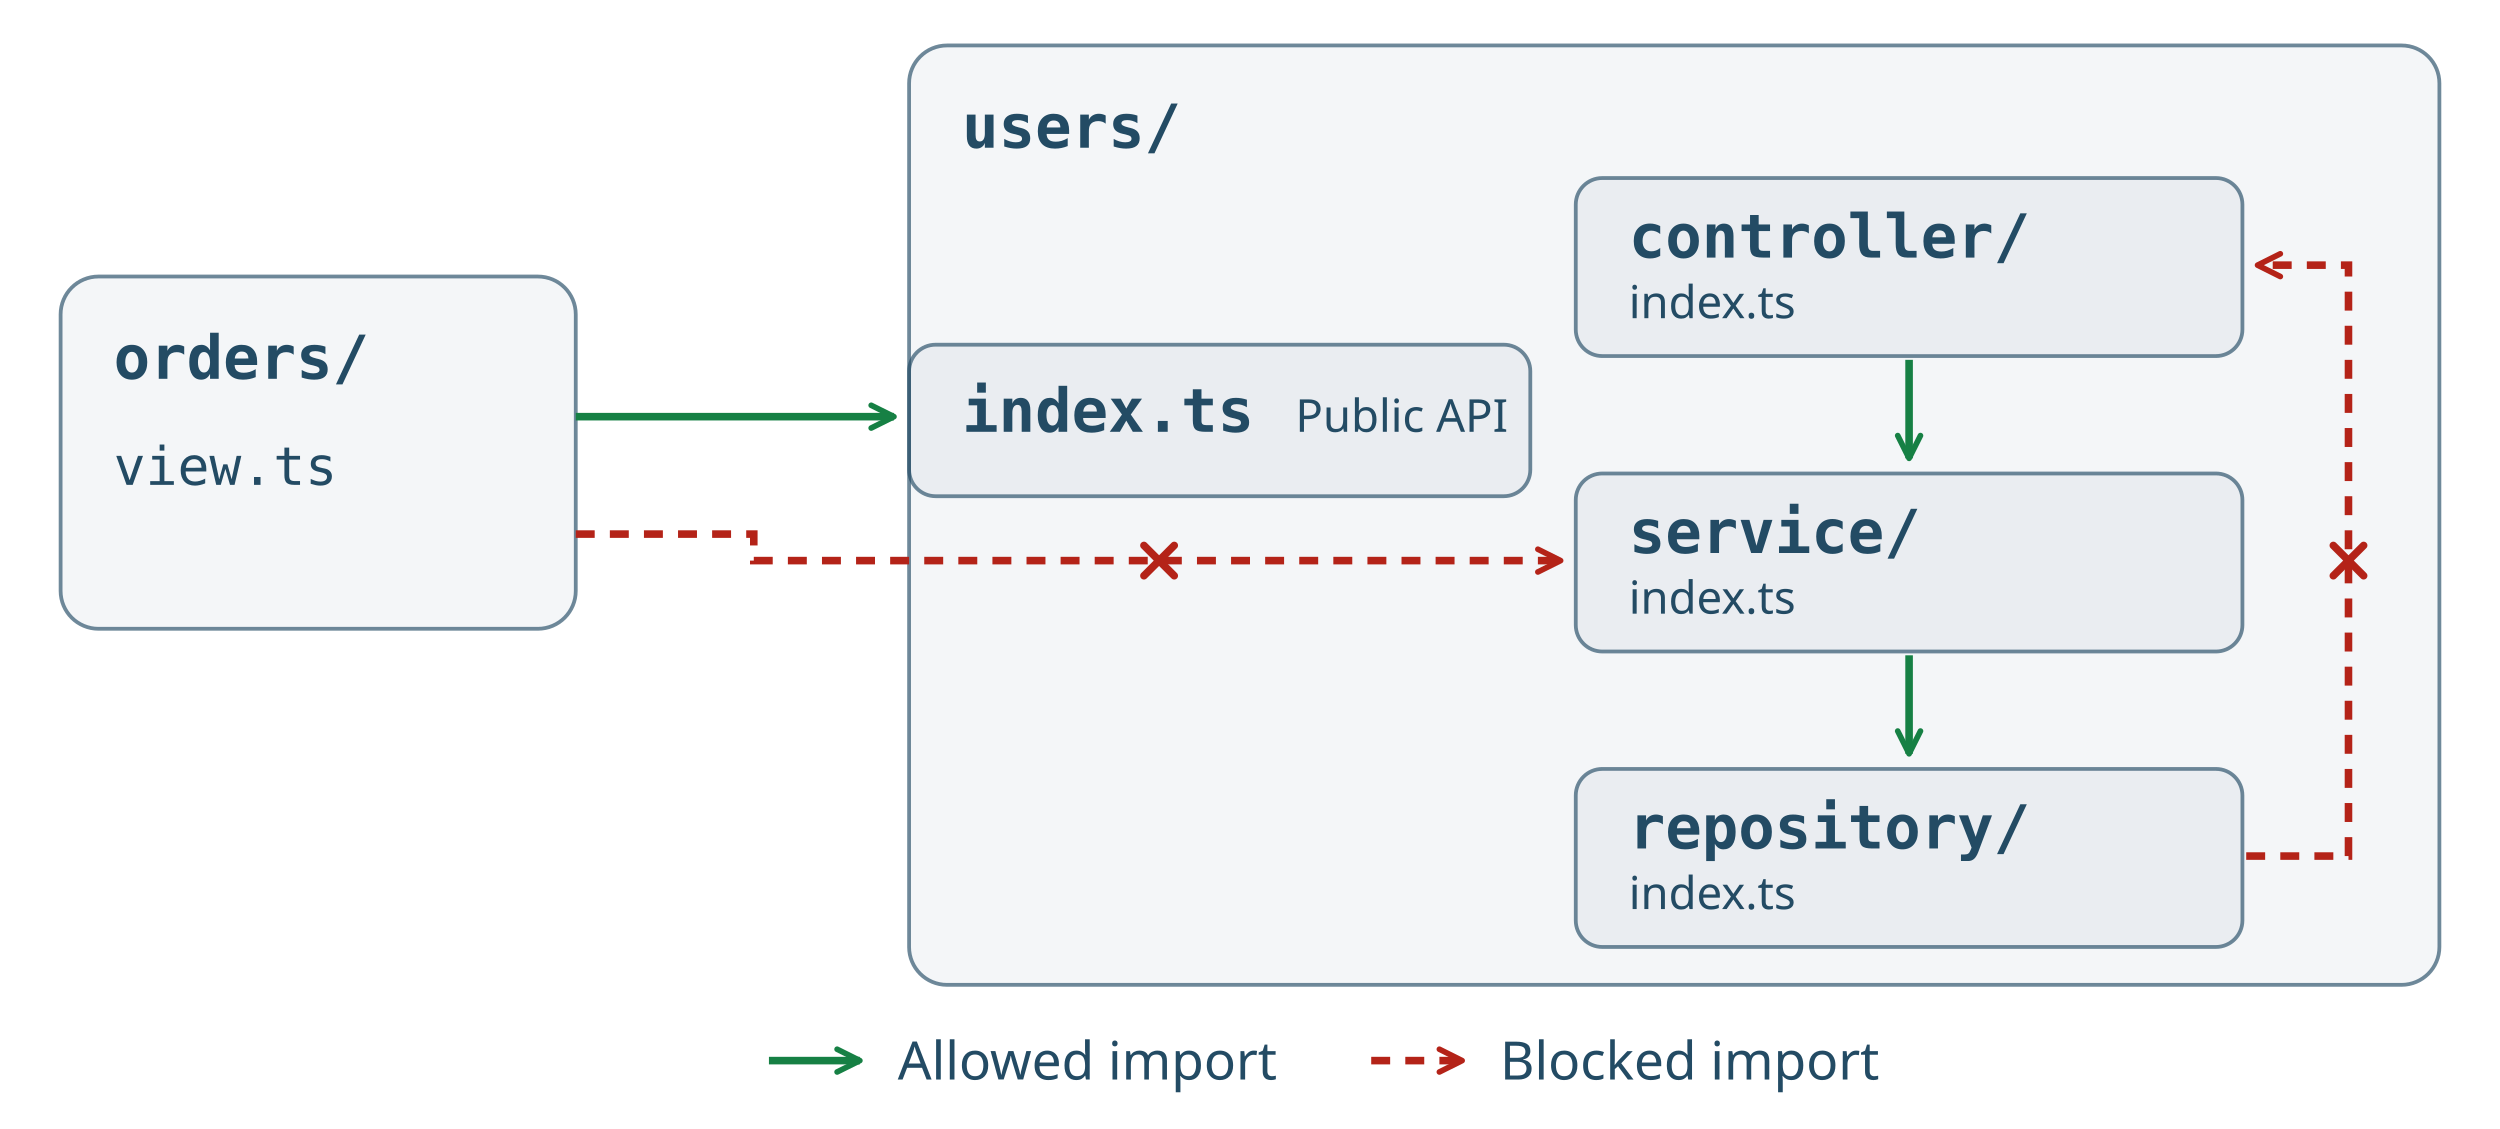
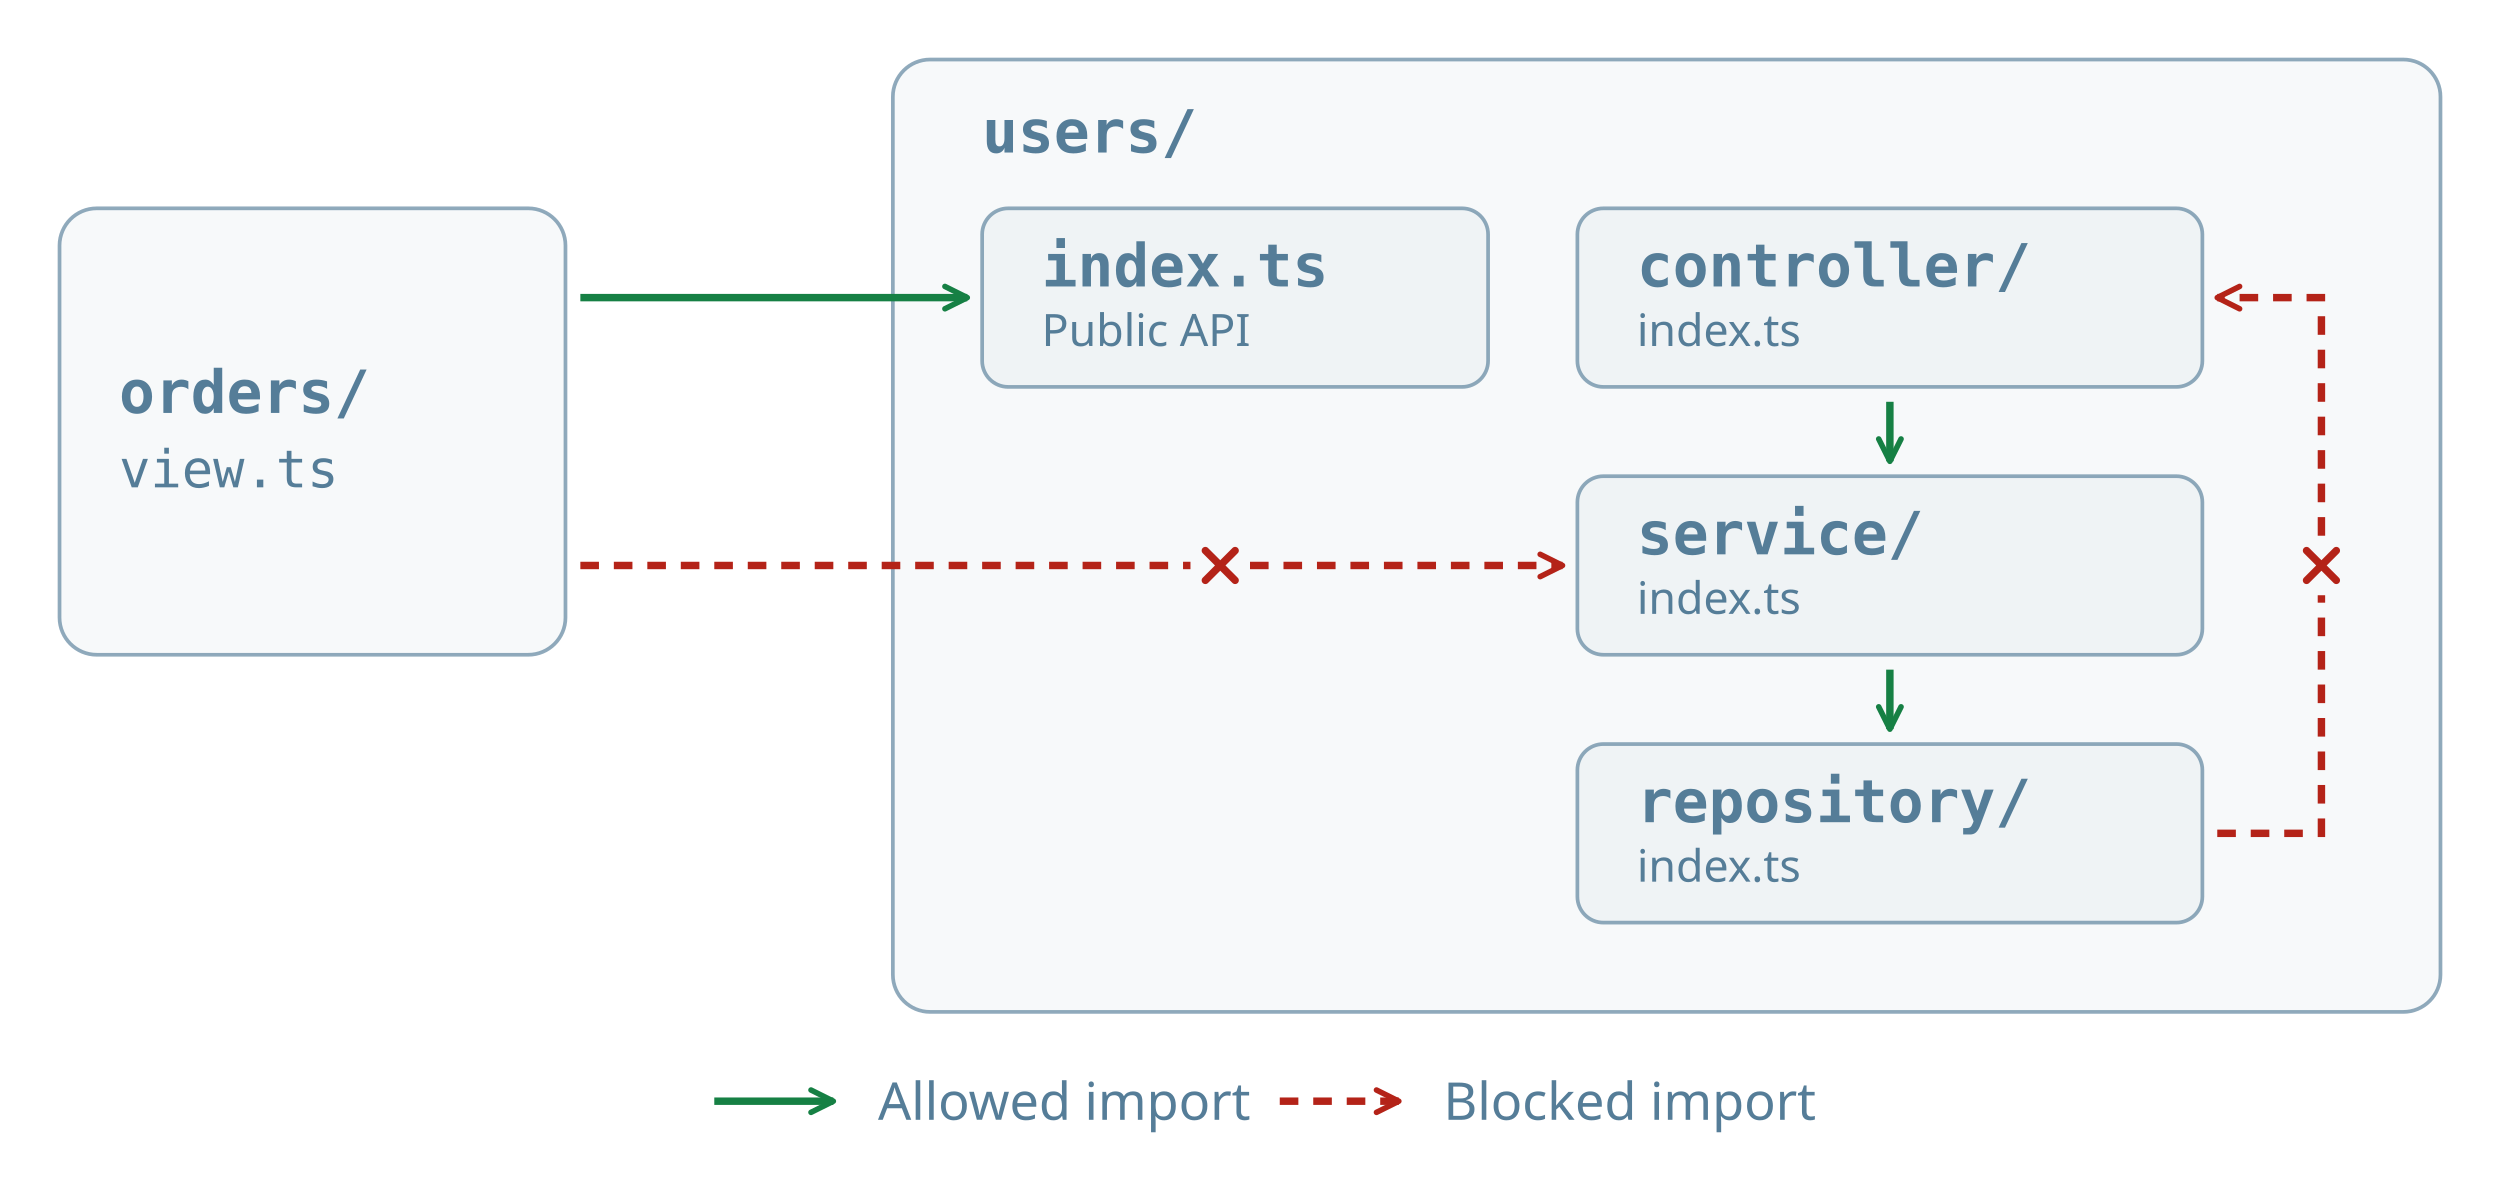
- <svg xmlns="http://www.w3.org/2000/svg" viewBox="0 0 660 298" role="img" aria-labelledby="title description">
+ <svg xmlns="http://www.w3.org/2000/svg" viewBox="0 0 672 320" role="img" aria-labelledby="title description">
  <style>
-     svg { color: #234b64; }
+     svg { color: #557d98; }
    .allowed { color: #168044; }
    .blocked { color: #b42318; }
    @media (prefers-color-scheme: dark) {
      svg { color: #b0cedf; }
      .allowed { color: #4ade80; }
      .blocked { color: #ff847c; }
    }
  </style>
  <defs>
    <marker id="allowed-arrow" viewBox="0 0 8 8" refX="7" refY="4" markerWidth="8" markerHeight="8" markerUnits="userSpaceOnUse" orient="auto">
      <path class="allowed" d="M1 1 L7 4 L1 7" fill="none" stroke="currentColor" stroke-width="1.5" stroke-linecap="round" stroke-linejoin="round" />
    </marker>
    <marker id="blocked-arrow" viewBox="0 0 8 8" refX="7" refY="4" markerWidth="8" markerHeight="8" markerUnits="userSpaceOnUse" orient="auto">
      <path class="blocked" d="M1 1 L7 4 L1 7" fill="none" stroke="currentColor" stroke-width="1.5" stroke-linecap="round" stroke-linejoin="round" />
    </marker>
  </defs>
  <g fill="currentColor" fill-opacity=".05" stroke="currentColor" stroke-opacity=".65">
-     <rect x="16" y="73" width="136" height="93" rx="10" />
-     <rect x="240" y="12" width="404" height="248" rx="10" />
-     <rect x="416" y="47" width="176" height="47" rx="7" />
-     <rect x="416" y="125" width="176" height="47" rx="7" />
-     <rect x="416" y="203" width="176" height="47" rx="7" />
-     <rect x="240" y="91" width="164" height="40" rx="7" />
+     <rect x="16" y="56" width="136" height="120" rx="10" />
+     <rect x="240" y="16" width="416" height="256" rx="10" />
+     <rect x="424" y="56" width="168" height="48" rx="7" />
+     <rect x="424" y="128" width="168" height="48" rx="7" />
+     <rect x="424" y="200" width="168" height="48" rx="7" />
+     <rect x="264" y="56" width="136" height="48" rx="7" />
  </g>
  <g fill="currentColor" font-family="monospace" font-size="16" font-weight="600">
-     <text x="30" y="100">orders/</text>
-     <text x="254" y="39">users/</text>
-     <text x="254" y="114">index.ts</text>
-     <text x="430" y="68">controller/</text>
-     <text x="430" y="146">service/</text>
-     <text x="430" y="224">repository/</text>
+     <text x="32" y="111">orders/</text>
+     <text x="264" y="41">users/</text>
+     <text x="280" y="77">index.ts</text>
+     <text x="440" y="77">controller/</text>
+     <text x="440" y="149">service/</text>
+     <text x="440" y="221">repository/</text>
  </g>
  <g fill="currentColor" font-family="system-ui, sans-serif" font-size="12">
-     <text x="30" y="128" font-family="monospace" font-size="14">view.ts</text>
-     <text x="342" y="114">Public API</text>
-     <text x="430" y="84">index.ts</text>
-     <text x="430" y="162">index.ts</text>
-     <text x="430" y="240">index.ts</text>
+     <text x="32" y="131" font-family="monospace" font-size="14">view.ts</text>
+     <text x="280" y="93">Public API</text>
+     <text x="440" y="93">index.ts</text>
+     <text x="440" y="165">index.ts</text>
+     <text x="440" y="237">index.ts</text>
  </g>
  <g class="allowed" fill="none" stroke="currentColor" stroke-width="2" marker-end="url(#allowed-arrow)">
-     <path d="M152 110 H236" />
-     <path d="M504 95 V121" />
-     <path d="M504 173 V199" />
-     <path d="M203 280 H227" />
+     <path d="M156 80 H260" />
+     <path d="M508 108 V124" />
+     <path d="M508 180 V196" />
+     <path d="M192 296 H224" />
  </g>
-   <g class="blocked" fill="none" stroke="currentColor" stroke-width="2" stroke-dasharray="5 4" marker-end="url(#blocked-arrow)">
-     <path d="M152 141 H199 V148 H412" />
-     <path d="M593 226 H620 V70 H596" />
-     <path d="M362 280 H386" />
+   <g class="blocked" fill="none" stroke="currentColor" stroke-width="2" stroke-dasharray="5 4">
+     <path d="M156 152 H320 M596 224 H624 V160" />
+     <path d="M336 152 H420" marker-end="url(#blocked-arrow)" />
+     <path d="M624 144 V80 H596" marker-end="url(#blocked-arrow)" />
+     <path d="M344 296 H376" marker-end="url(#blocked-arrow)" />
  </g>
  <g class="blocked" fill="none" stroke="currentColor" stroke-width="2" stroke-linecap="round">
-     <path d="M302 144 L310 152 M310 144 L302 152" />
-     <path d="M616 144 L624 152 M624 144 L616 152" />
+     <path d="M324 148 L332 156 M332 148 L324 156" />
+     <path d="M620 148 L628 156 M628 148 L620 156" />
  </g>
  <g fill="currentColor" font-family="system-ui, sans-serif" font-size="14">
-     <text x="237" y="285">Allowed import</text>
-     <text x="396" y="285">Blocked import</text>
+     <text x="236" y="301">Allowed import</text>
+     <text x="388" y="301">Blocked import</text>
  </g>
</svg>
